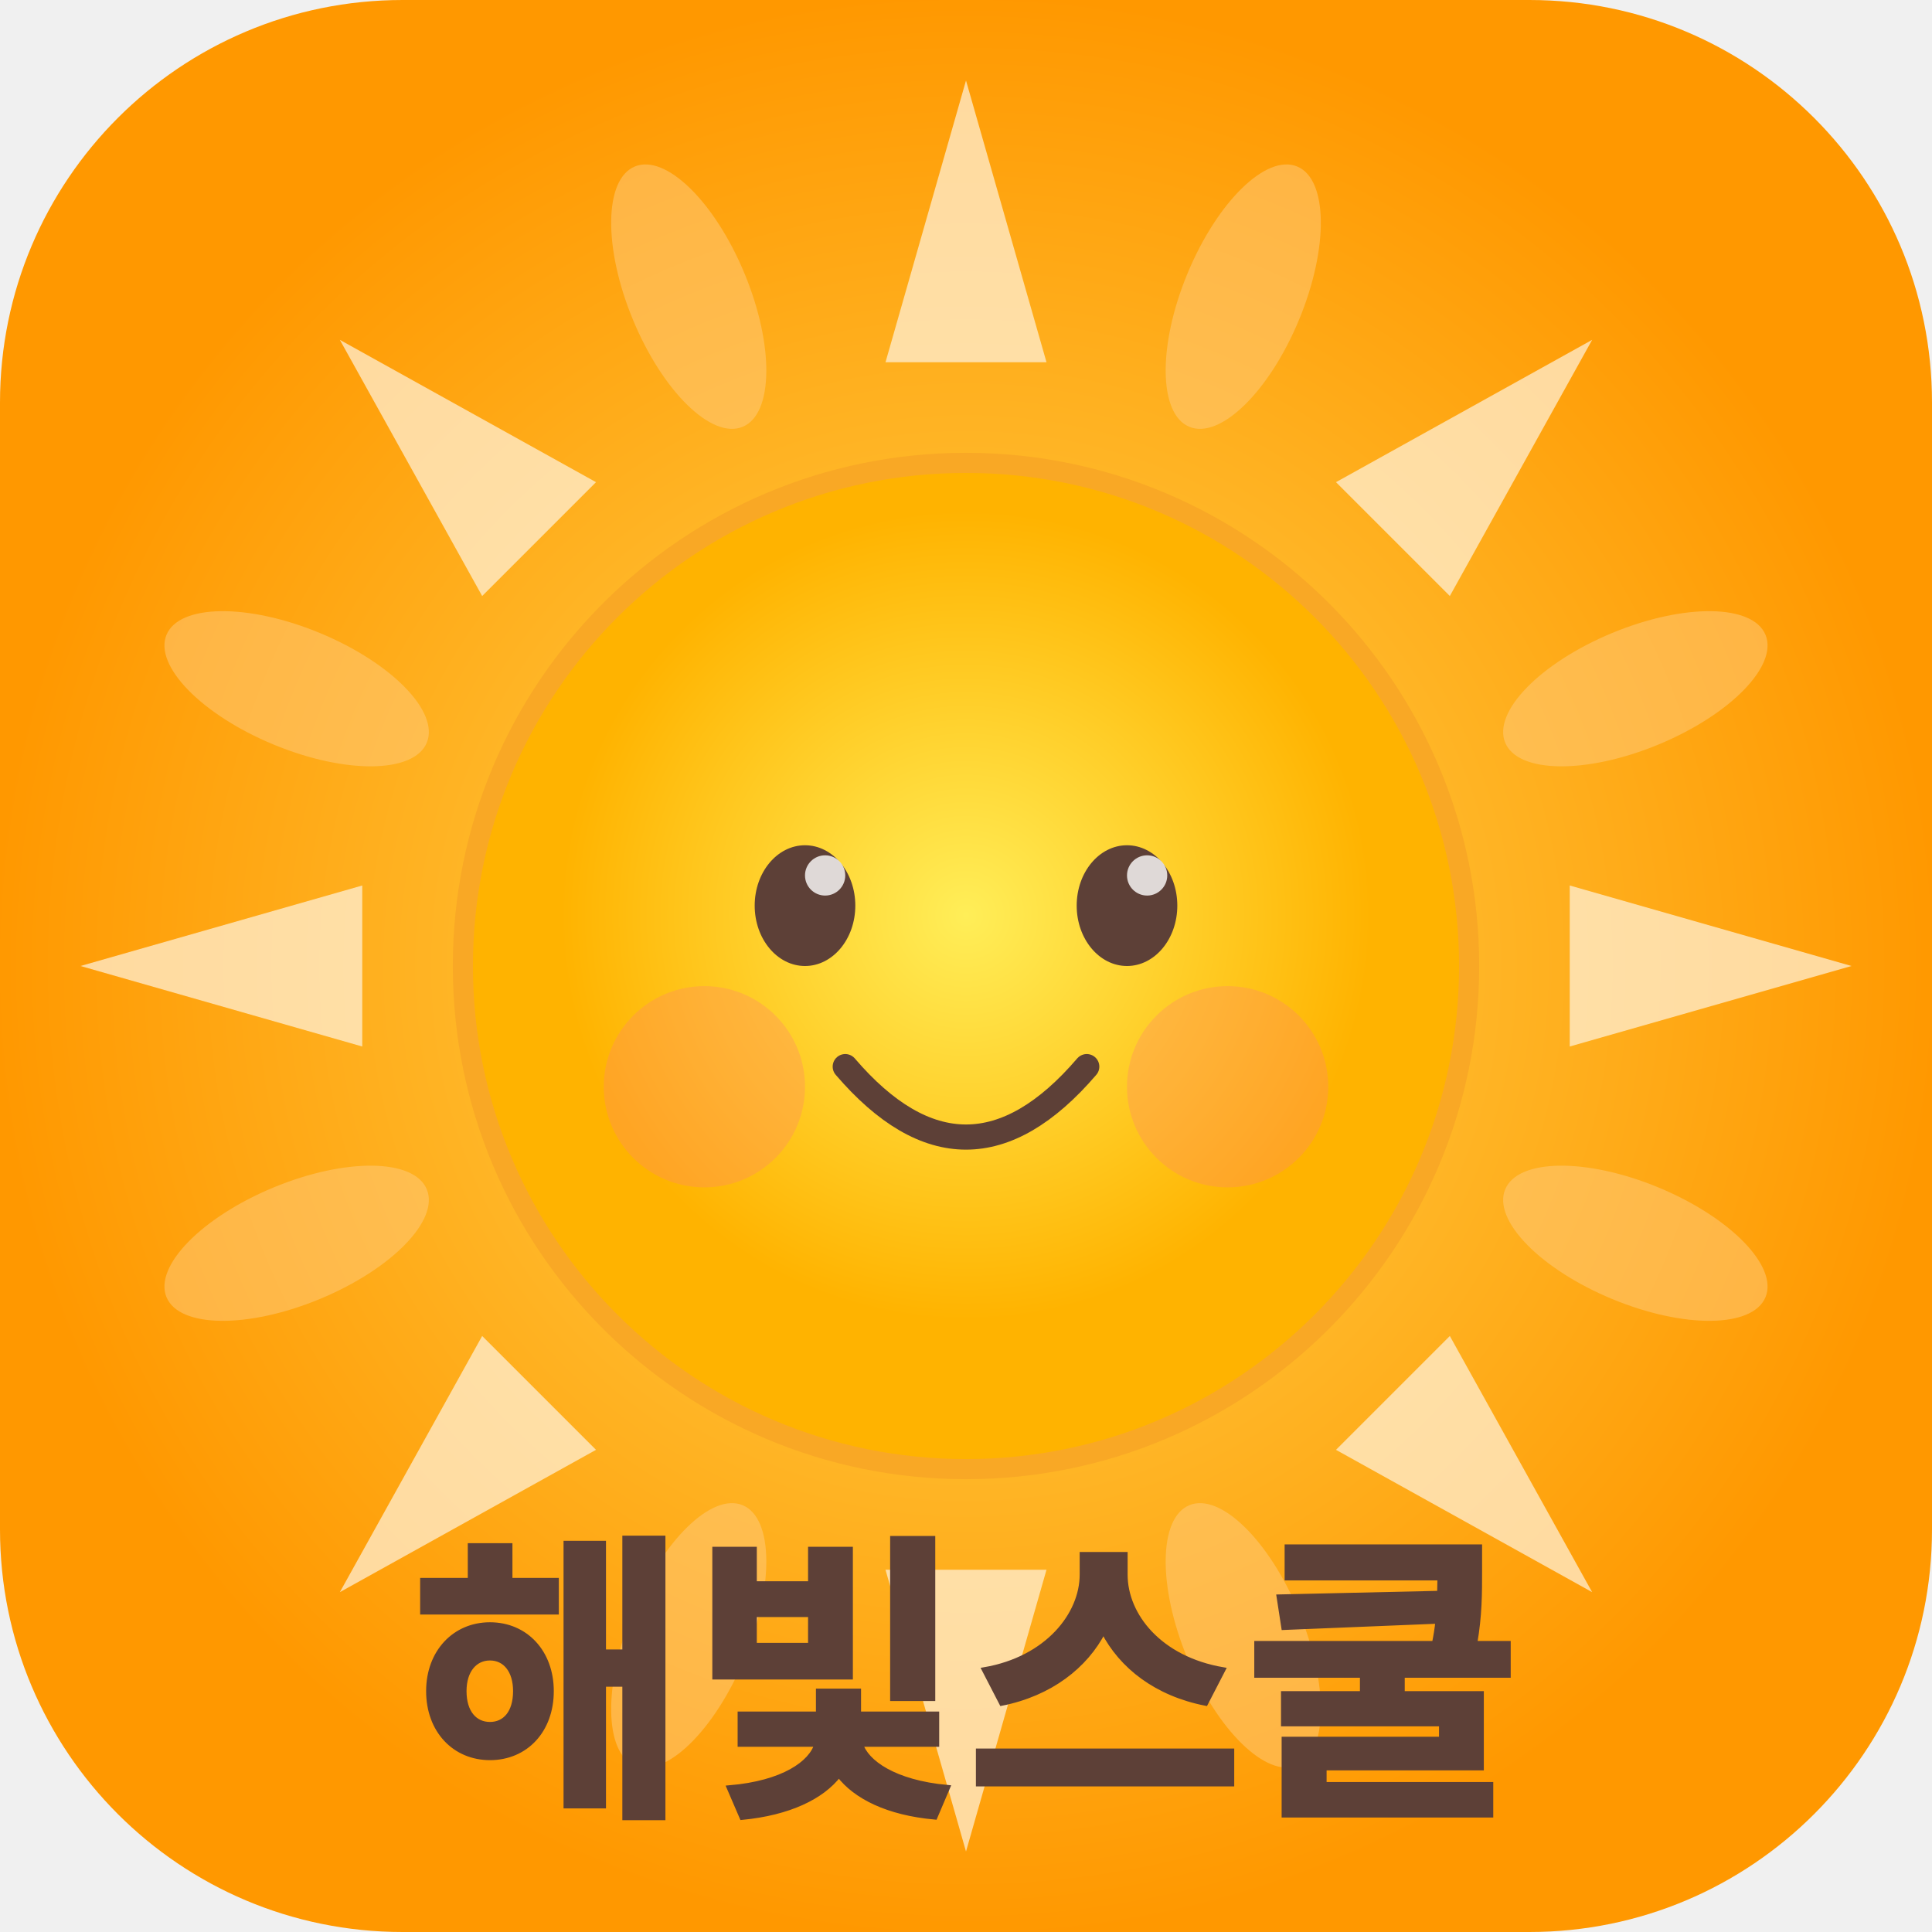
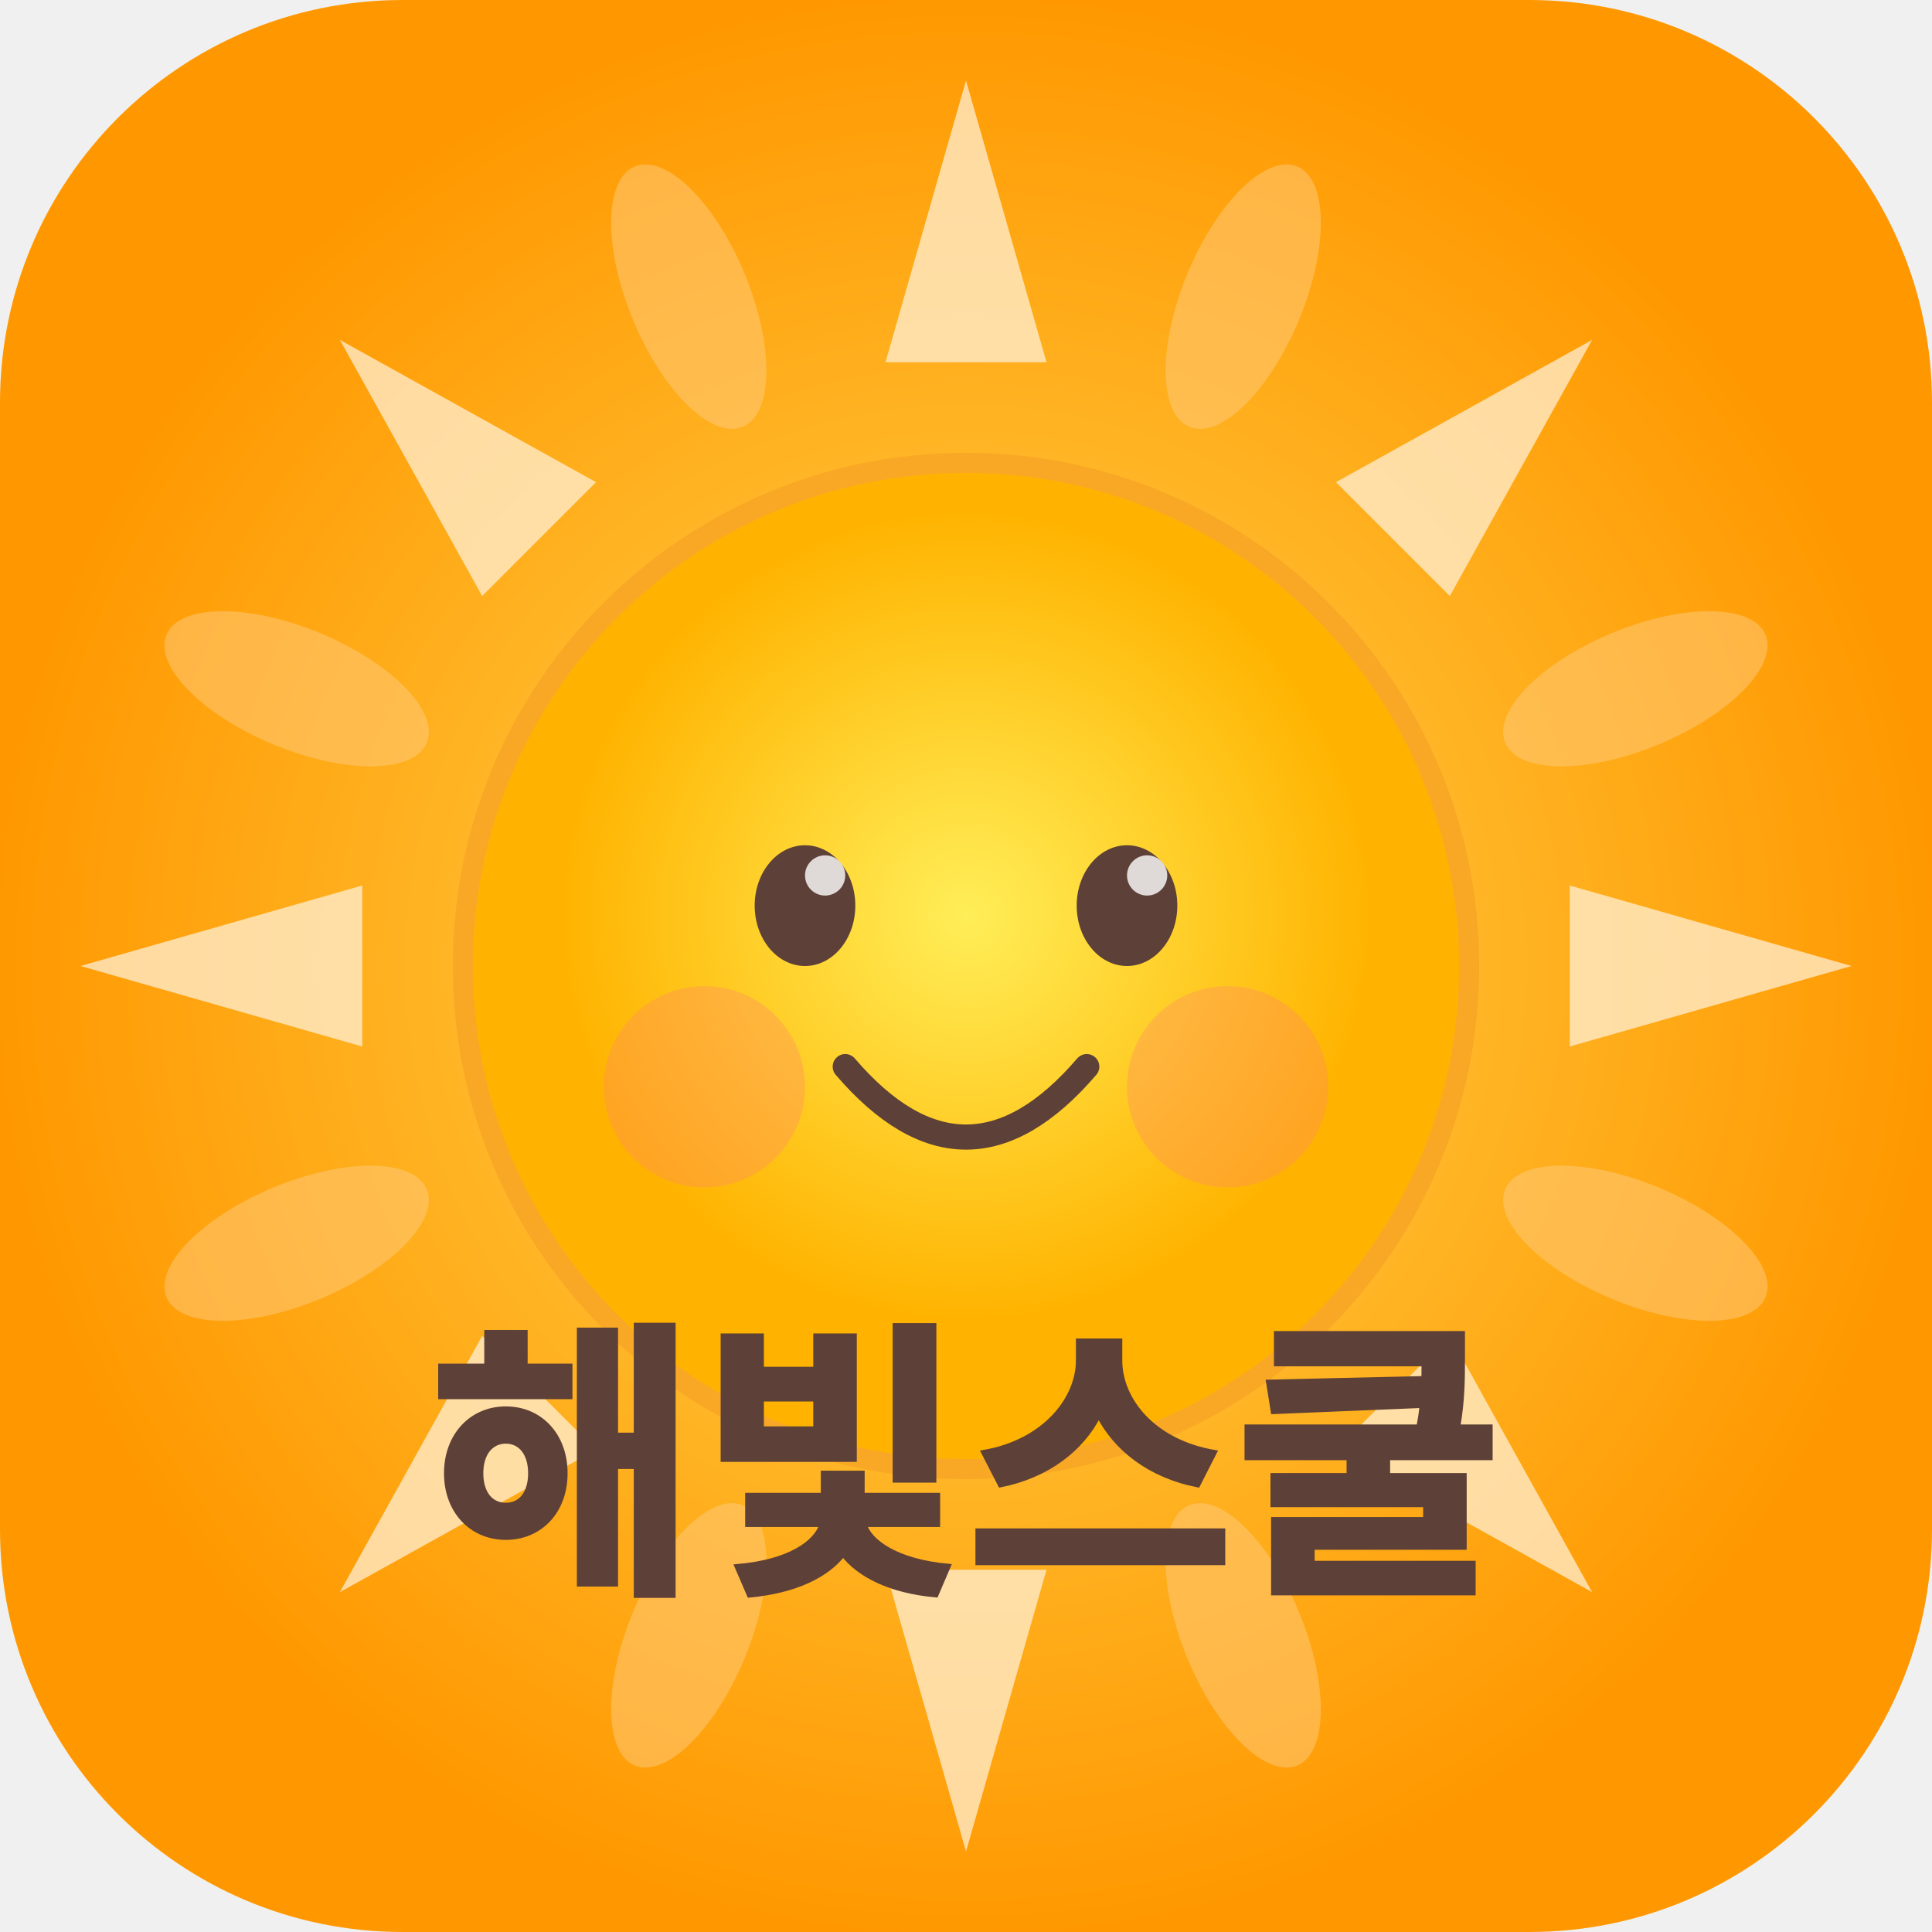
<svg xmlns="http://www.w3.org/2000/svg" viewBox="0 0 192 192" width="192" height="192">
  <defs>
    <radialGradient id="bg" cx="50%" cy="50%" r="50%">
      <stop offset="0%" stop-color="#FFD54F" />
      <stop offset="100%" stop-color="#FF9800" />
    </radialGradient>
    <radialGradient id="face" cx="50%" cy="45%" r="40%">
      <stop offset="0%" stop-color="#FFEE58" />
      <stop offset="100%" stop-color="#FFB300" />
    </radialGradient>
  </defs>
  <rect width="192" height="192" rx="40" fill="url(#bg)" />
  <g transform="translate(96,96)">
    <g fill="#FFF3E0" opacity="0.7">
      <polygon points="0,-88 8,-60 -8,-60" transform="rotate(0)" />
      <polygon points="0,-88 8,-60 -8,-60" transform="rotate(45)" />
      <polygon points="0,-88 8,-60 -8,-60" transform="rotate(90)" />
      <polygon points="0,-88 8,-60 -8,-60" transform="rotate(135)" />
      <polygon points="0,-88 8,-60 -8,-60" transform="rotate(180)" />
      <polygon points="0,-88 8,-60 -8,-60" transform="rotate(225)" />
      <polygon points="0,-88 8,-60 -8,-60" transform="rotate(270)" />
      <polygon points="0,-88 8,-60 -8,-60" transform="rotate(315)" />
    </g>
    <g fill="#FFCC80" opacity="0.5">
      <ellipse cx="0" cy="-72" rx="6" ry="14" transform="rotate(22.5)" />
      <ellipse cx="0" cy="-72" rx="6" ry="14" transform="rotate(67.5)" />
      <ellipse cx="0" cy="-72" rx="6" ry="14" transform="rotate(112.5)" />
      <ellipse cx="0" cy="-72" rx="6" ry="14" transform="rotate(157.5)" />
      <ellipse cx="0" cy="-72" rx="6" ry="14" transform="rotate(202.5)" />
      <ellipse cx="0" cy="-72" rx="6" ry="14" transform="rotate(247.5)" />
      <ellipse cx="0" cy="-72" rx="6" ry="14" transform="rotate(292.5)" />
      <ellipse cx="0" cy="-72" rx="6" ry="14" transform="rotate(337.5)" />
    </g>
  </g>
  <circle cx="96" cy="96" r="50" fill="url(#face)" stroke="#F9A825" stroke-width="2" />
  <circle cx="70" cy="108" r="10" fill="#FF8A65" opacity="0.35" />
  <circle cx="122" cy="108" r="10" fill="#FF8A65" opacity="0.35" />
  <ellipse cx="80" cy="90" rx="5" ry="6" fill="#5D4037" />
  <ellipse cx="112" cy="90" rx="5" ry="6" fill="#5D4037" />
  <circle cx="82" cy="87" r="2" fill="white" opacity="0.8" />
  <circle cx="114" cy="87" r="2" fill="white" opacity="0.8" />
  <path d="M84,106 Q96,120 108,106" fill="none" stroke="#5D4037" stroke-width="2.5" stroke-linecap="round" />
-   <text x="96" y="178" font-size="30" text-anchor="middle" fill="#5D4037" font-family="'Apple SD Gothic Neo','Malgun Gothic',sans-serif" font-weight="900" stroke="#5D4037" stroke-width="0.5">해빛스쿨</text>
+   <text x="96" y="156" font-size="29" text-anchor="middle" fill="#5D4037" font-family="'Apple SD Gothic Neo','Malgun Gothic',sans-serif" font-weight="900" stroke="#5D4037" stroke-width="0.5">해빛스쿨</text>
</svg>
